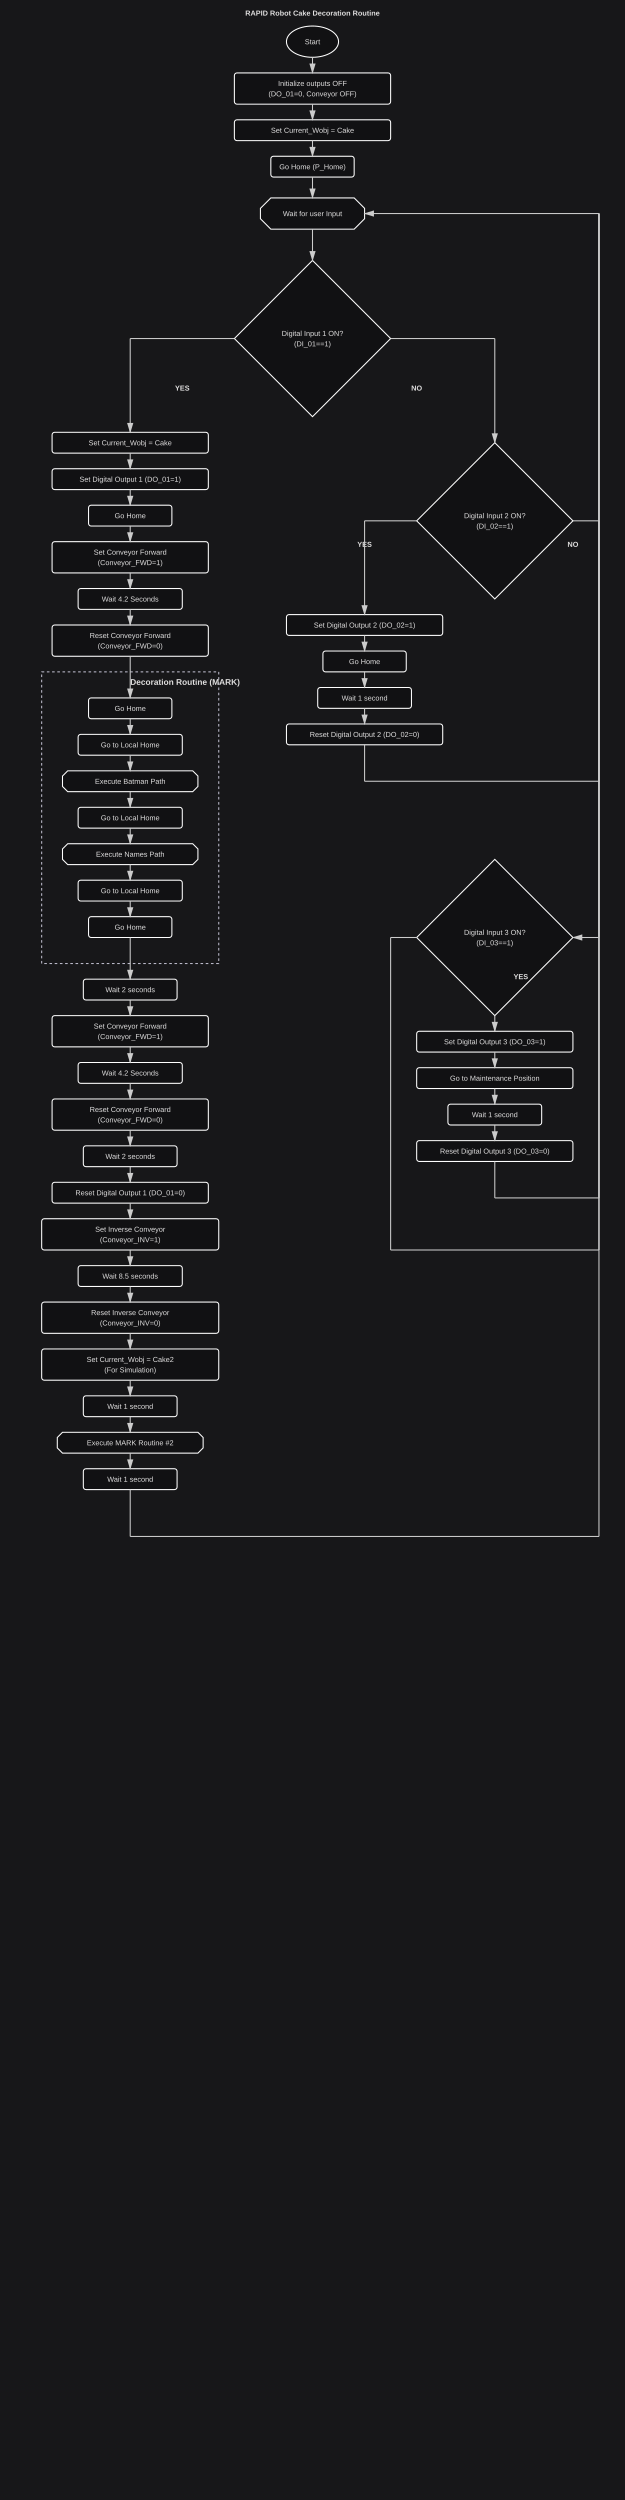
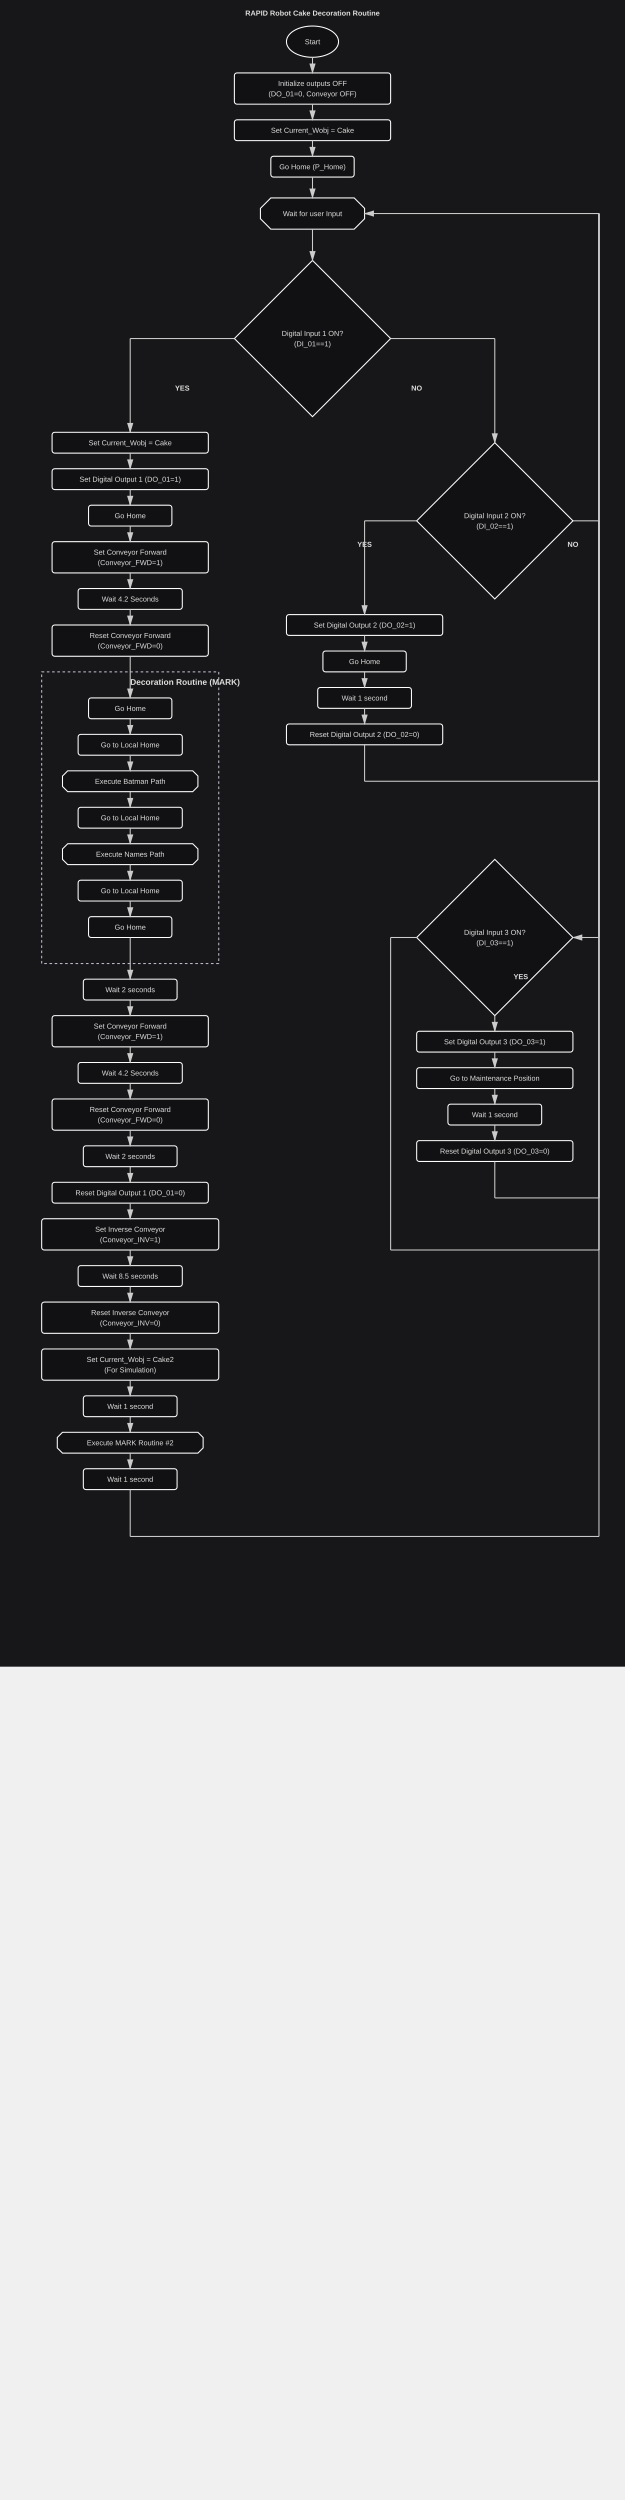
<svg xmlns="http://www.w3.org/2000/svg" viewBox="0 0 1200 4800" width="1200" height="4800">
  <defs>
    <style>
      .box { fill: #111113; stroke: #FFFFFF; stroke-width: 2; }
      .decision { fill: #111113; stroke: #FFFFFF; stroke-width: 2; }
      .text { fill: #e0dfdf; font-family: Arial, sans-serif; font-size: 14px; text-anchor: middle; }
      .line { stroke: #cccccc; stroke-width: 2; fill: none; }
      .arrow { fill: #cccccc; }
      .cluster { fill: none; stroke: #BDBCCC; stroke-width: 2; stroke-dasharray: 5,5; }
      .cluster-text { fill: #e0dfdf; font-family: Arial, sans-serif; font-size: 16px; font-weight: bold; }
    </style>
    <marker id="arrowhead" markerWidth="10" markerHeight="10" refX="9" refY="3" orient="auto">
      <polygon points="0 0, 10 3, 0 6" class="arrow" />
    </marker>
  </defs>
-   <rect width="1200" height="4800" fill="#171719" />
+   <rect width="1200" height="3200" fill="#171719" />
  <text x="600" y="30" class="text" font-size="18" font-weight="bold">RAPID Robot Cake Decoration Routine</text>
  <ellipse cx="600" cy="80" rx="50" ry="30" class="box" />
  <text x="600" y="85" class="text">Start</text>
  <rect x="450" y="140" width="300" height="60" rx="5" class="box" />
  <text x="600" y="165" class="text">Initialize outputs OFF</text>
  <text x="600" y="185" class="text">(DO_01=0, Conveyor OFF)</text>
  <rect x="450" y="230" width="300" height="40" rx="5" class="box" />
  <text x="600" y="255" class="text">Set Current_Wobj = Cake</text>
  <rect x="520" y="300" width="160" height="40" rx="5" class="box" />
  <text x="600" y="325" class="text">Go Home (P_Home)</text>
  <path d="M 520,380 L 680,380 L 700,400 L 700,420 L 680,440 L 520,440 L 500,420 L 500,400 Z" class="box" />
  <text x="600" y="415" class="text">Wait for user Input</text>
  <path d="M 600,500 L 750,650 L 600,800 L 450,650 Z" class="decision" />
  <text x="600" y="645" class="text">Digital Input 1 ON?</text>
  <text x="600" y="665" class="text">(DI_01==1)</text>
  <text x="350" y="750" class="text" font-weight="bold">YES</text>
  <rect x="100" y="830" width="300" height="40" rx="5" class="box" />
  <text x="250" y="855" class="text">Set Current_Wobj = Cake</text>
  <rect x="100" y="900" width="300" height="40" rx="5" class="box" />
  <text x="250" y="925" class="text">Set Digital Output 1 (DO_01=1)</text>
  <rect x="170" y="970" width="160" height="40" rx="5" class="box" />
  <text x="250" y="995" class="text">Go Home</text>
  <rect x="100" y="1040" width="300" height="60" rx="5" class="box" />
  <text x="250" y="1065" class="text">Set Conveyor Forward</text>
  <text x="250" y="1085" class="text">(Conveyor_FWD=1)</text>
  <rect x="150" y="1130" width="200" height="40" rx="5" class="box" />
  <text x="250" y="1155" class="text">Wait 4.2 Seconds</text>
  <rect x="100" y="1200" width="300" height="60" rx="5" class="box" />
  <text x="250" y="1225" class="text">Reset Conveyor Forward</text>
  <text x="250" y="1245" class="text">(Conveyor_FWD=0)</text>
  <rect x="80" y="1290" width="340" height="560" class="cluster" />
  <text x="250" y="1315" class="cluster-text">Decoration Routine (MARK)</text>
  <rect x="170" y="1340" width="160" height="40" rx="5" class="box" />
  <text x="250" y="1365" class="text">Go Home</text>
  <rect x="150" y="1410" width="200" height="40" rx="5" class="box" />
  <text x="250" y="1435" class="text">Go to Local Home</text>
  <path d="M 130,1480 L 370,1480 L 380,1490 L 380,1510 L 370,1520 L 130,1520 L 120,1510 L 120,1490 Z" class="box" />
  <text x="250" y="1505" class="text">Execute Batman Path</text>
  <rect x="150" y="1550" width="200" height="40" rx="5" class="box" />
  <text x="250" y="1575" class="text">Go to Local Home</text>
  <path d="M 130,1620 L 370,1620 L 380,1630 L 380,1650 L 370,1660 L 130,1660 L 120,1650 L 120,1630 Z" class="box" />
  <text x="250" y="1645" class="text">Execute Names Path</text>
  <rect x="150" y="1690" width="200" height="40" rx="5" class="box" />
  <text x="250" y="1715" class="text">Go to Local Home</text>
  <rect x="170" y="1760" width="160" height="40" rx="5" class="box" />
  <text x="250" y="1785" class="text">Go Home</text>
  <rect x="160" y="1880" width="180" height="40" rx="5" class="box" />
  <text x="250" y="1905" class="text">Wait 2 seconds</text>
  <rect x="100" y="1950" width="300" height="60" rx="5" class="box" />
  <text x="250" y="1975" class="text">Set Conveyor Forward</text>
  <text x="250" y="1995" class="text">(Conveyor_FWD=1)</text>
  <rect x="150" y="2040" width="200" height="40" rx="5" class="box" />
  <text x="250" y="2065" class="text">Wait 4.2 Seconds</text>
  <rect x="100" y="2110" width="300" height="60" rx="5" class="box" />
  <text x="250" y="2135" class="text">Reset Conveyor Forward</text>
  <text x="250" y="2155" class="text">(Conveyor_FWD=0)</text>
  <rect x="160" y="2200" width="180" height="40" rx="5" class="box" />
  <text x="250" y="2225" class="text">Wait 2 seconds</text>
  <rect x="100" y="2270" width="300" height="40" rx="5" class="box" />
  <text x="250" y="2295" class="text">Reset Digital Output 1 (DO_01=0)</text>
  <rect x="80" y="2340" width="340" height="60" rx="5" class="box" />
  <text x="250" y="2365" class="text">Set Inverse Conveyor</text>
  <text x="250" y="2385" class="text">(Conveyor_INV=1)</text>
  <rect x="150" y="2430" width="200" height="40" rx="5" class="box" />
  <text x="250" y="2455" class="text">Wait 8.5 seconds</text>
  <rect x="80" y="2500" width="340" height="60" rx="5" class="box" />
  <text x="250" y="2525" class="text">Reset Inverse Conveyor</text>
  <text x="250" y="2545" class="text">(Conveyor_INV=0)</text>
  <rect x="80" y="2590" width="340" height="60" rx="5" class="box" />
  <text x="250" y="2615" class="text">Set Current_Wobj = Cake2</text>
  <text x="250" y="2635" class="text">(For Simulation)</text>
  <rect x="160" y="2680" width="180" height="40" rx="5" class="box" />
  <text x="250" y="2705" class="text">Wait 1 second</text>
  <path d="M 120,2750 L 380,2750 L 390,2760 L 390,2780 L 380,2790 L 120,2790 L 110,2780 L 110,2760 Z" class="box" />
  <text x="250" y="2775" class="text">Execute MARK Routine #2</text>
  <rect x="160" y="2820" width="180" height="40" rx="5" class="box" />
  <text x="250" y="2845" class="text">Wait 1 second</text>
  <text x="800" y="750" class="text" font-weight="bold">NO</text>
  <path d="M 950,850 L 1100,1000 L 950,1150 L 800,1000 Z" class="decision" />
  <text x="950" y="995" class="text">Digital Input 2 ON?</text>
  <text x="950" y="1015" class="text">(DI_02==1)</text>
  <text x="700" y="1050" class="text" font-weight="bold">YES</text>
  <rect x="550" y="1180" width="300" height="40" rx="5" class="box" />
  <text x="700" y="1205" class="text">Set Digital Output 2 (DO_02=1)</text>
  <rect x="620" y="1250" width="160" height="40" rx="5" class="box" />
  <text x="700" y="1275" class="text">Go Home</text>
  <rect x="610" y="1320" width="180" height="40" rx="5" class="box" />
  <text x="700" y="1345" class="text">Wait 1 second</text>
  <rect x="550" y="1390" width="300" height="40" rx="5" class="box" />
  <text x="700" y="1415" class="text">Reset Digital Output 2 (DO_02=0)</text>
  <text x="1100" y="1050" class="text" font-weight="bold">NO</text>
  <path d="M 950,1650 L 1100,1800 L 950,1950 L 800,1800 Z" class="decision" />
  <text x="950" y="1795" class="text">Digital Input 3 ON?</text>
  <text x="950" y="1815" class="text">(DI_03==1)</text>
  <text x="1000" y="1880" class="text" font-weight="bold">YES</text>
  <rect x="800" y="1980" width="300" height="40" rx="5" class="box" />
  <text x="950" y="2005" class="text">Set Digital Output 3 (DO_03=1)</text>
  <rect x="800" y="2050" width="300" height="40" rx="5" class="box" />
  <text x="950" y="2075" class="text">Go to Maintenance Position</text>
  <rect x="860" y="2120" width="180" height="40" rx="5" class="box" />
  <text x="950" y="2145" class="text">Wait 1 second</text>
  <rect x="800" y="2190" width="300" height="40" rx="5" class="box" />
  <text x="950" y="2215" class="text">Reset Digital Output 3 (DO_03=0)</text>
  <line x1="600" y1="110" x2="600" y2="140" class="line" marker-end="url(#arrowhead)" />
  <line x1="600" y1="200" x2="600" y2="230" class="line" marker-end="url(#arrowhead)" />
  <line x1="600" y1="270" x2="600" y2="300" class="line" marker-end="url(#arrowhead)" />
  <line x1="600" y1="340" x2="600" y2="380" class="line" marker-end="url(#arrowhead)" />
  <line x1="600" y1="440" x2="600" y2="500" class="line" marker-end="url(#arrowhead)" />
  <line x1="450" y1="650" x2="250" y2="650" class="line" />
  <line x1="250" y1="650" x2="250" y2="830" class="line" marker-end="url(#arrowhead)" />
  <line x1="250" y1="870" x2="250" y2="900" class="line" marker-end="url(#arrowhead)" />
  <line x1="250" y1="940" x2="250" y2="970" class="line" marker-end="url(#arrowhead)" />
  <line x1="250" y1="1010" x2="250" y2="1040" class="line" marker-end="url(#arrowhead)" />
  <line x1="250" y1="1100" x2="250" y2="1130" class="line" marker-end="url(#arrowhead)" />
  <line x1="250" y1="1170" x2="250" y2="1200" class="line" marker-end="url(#arrowhead)" />
  <line x1="250" y1="1260" x2="250" y2="1340" class="line" marker-end="url(#arrowhead)" />
  <line x1="250" y1="1380" x2="250" y2="1410" class="line" marker-end="url(#arrowhead)" />
  <line x1="250" y1="1450" x2="250" y2="1480" class="line" marker-end="url(#arrowhead)" />
  <line x1="250" y1="1520" x2="250" y2="1550" class="line" marker-end="url(#arrowhead)" />
  <line x1="250" y1="1590" x2="250" y2="1620" class="line" marker-end="url(#arrowhead)" />
  <line x1="250" y1="1660" x2="250" y2="1690" class="line" marker-end="url(#arrowhead)" />
  <line x1="250" y1="1730" x2="250" y2="1760" class="line" marker-end="url(#arrowhead)" />
  <line x1="250" y1="1800" x2="250" y2="1880" class="line" marker-end="url(#arrowhead)" />
  <line x1="250" y1="1920" x2="250" y2="1950" class="line" marker-end="url(#arrowhead)" />
  <line x1="250" y1="2010" x2="250" y2="2040" class="line" marker-end="url(#arrowhead)" />
  <line x1="250" y1="2080" x2="250" y2="2110" class="line" marker-end="url(#arrowhead)" />
  <line x1="250" y1="2170" x2="250" y2="2200" class="line" marker-end="url(#arrowhead)" />
  <line x1="250" y1="2240" x2="250" y2="2270" class="line" marker-end="url(#arrowhead)" />
  <line x1="250" y1="2310" x2="250" y2="2340" class="line" marker-end="url(#arrowhead)" />
  <line x1="250" y1="2400" x2="250" y2="2430" class="line" marker-end="url(#arrowhead)" />
  <line x1="250" y1="2470" x2="250" y2="2500" class="line" marker-end="url(#arrowhead)" />
  <line x1="250" y1="2560" x2="250" y2="2590" class="line" marker-end="url(#arrowhead)" />
  <line x1="250" y1="2650" x2="250" y2="2680" class="line" marker-end="url(#arrowhead)" />
  <line x1="250" y1="2720" x2="250" y2="2750" class="line" marker-end="url(#arrowhead)" />
  <line x1="250" y1="2790" x2="250" y2="2820" class="line" marker-end="url(#arrowhead)" />
  <line x1="250" y1="2860" x2="250" y2="2950" class="line" />
  <line x1="250" y1="2950" x2="1150" y2="2950" class="line" />
  <line x1="1150" y1="2950" x2="1150" y2="410" class="line" />
  <line x1="1150" y1="410" x2="700" y2="410" class="line" marker-end="url(#arrowhead)" />
  <line x1="750" y1="650" x2="950" y2="650" class="line" />
  <line x1="950" y1="650" x2="950" y2="850" class="line" marker-end="url(#arrowhead)" />
  <line x1="800" y1="1000" x2="700" y2="1000" class="line" />
  <line x1="700" y1="1000" x2="700" y2="1180" class="line" marker-end="url(#arrowhead)" />
  <line x1="700" y1="1220" x2="700" y2="1250" class="line" marker-end="url(#arrowhead)" />
  <line x1="700" y1="1290" x2="700" y2="1320" class="line" marker-end="url(#arrowhead)" />
  <line x1="700" y1="1360" x2="700" y2="1390" class="line" marker-end="url(#arrowhead)" />
  <line x1="700" y1="1430" x2="700" y2="1500" class="line" />
  <line x1="700" y1="1500" x2="1150" y2="1500" class="line" />
  <line x1="1150" y1="1500" x2="1150" y2="410" class="line" />
  <line x1="1100" y1="1000" x2="1150" y2="1000" class="line" />
  <line x1="1150" y1="1000" x2="1150" y2="1800" class="line" />
  <line x1="1150" y1="1800" x2="1100" y2="1800" class="line" marker-end="url(#arrowhead)" />
  <line x1="950" y1="1950" x2="950" y2="1980" class="line" marker-end="url(#arrowhead)" />
  <line x1="950" y1="2020" x2="950" y2="2050" class="line" marker-end="url(#arrowhead)" />
  <line x1="950" y1="2090" x2="950" y2="2120" class="line" marker-end="url(#arrowhead)" />
  <line x1="950" y1="2160" x2="950" y2="2190" class="line" marker-end="url(#arrowhead)" />
  <line x1="950" y1="2230" x2="950" y2="2300" class="line" />
  <line x1="950" y1="2300" x2="1150" y2="2300" class="line" />
  <line x1="1150" y1="2300" x2="1150" y2="410" class="line" />
  <line x1="800" y1="1800" x2="750" y2="1800" class="line" />
  <line x1="750" y1="1800" x2="750" y2="2400" class="line" />
  <line x1="750" y1="2400" x2="1150" y2="2400" class="line" />
  <line x1="1150" y1="2400" x2="1150" y2="410" class="line" />
</svg>
